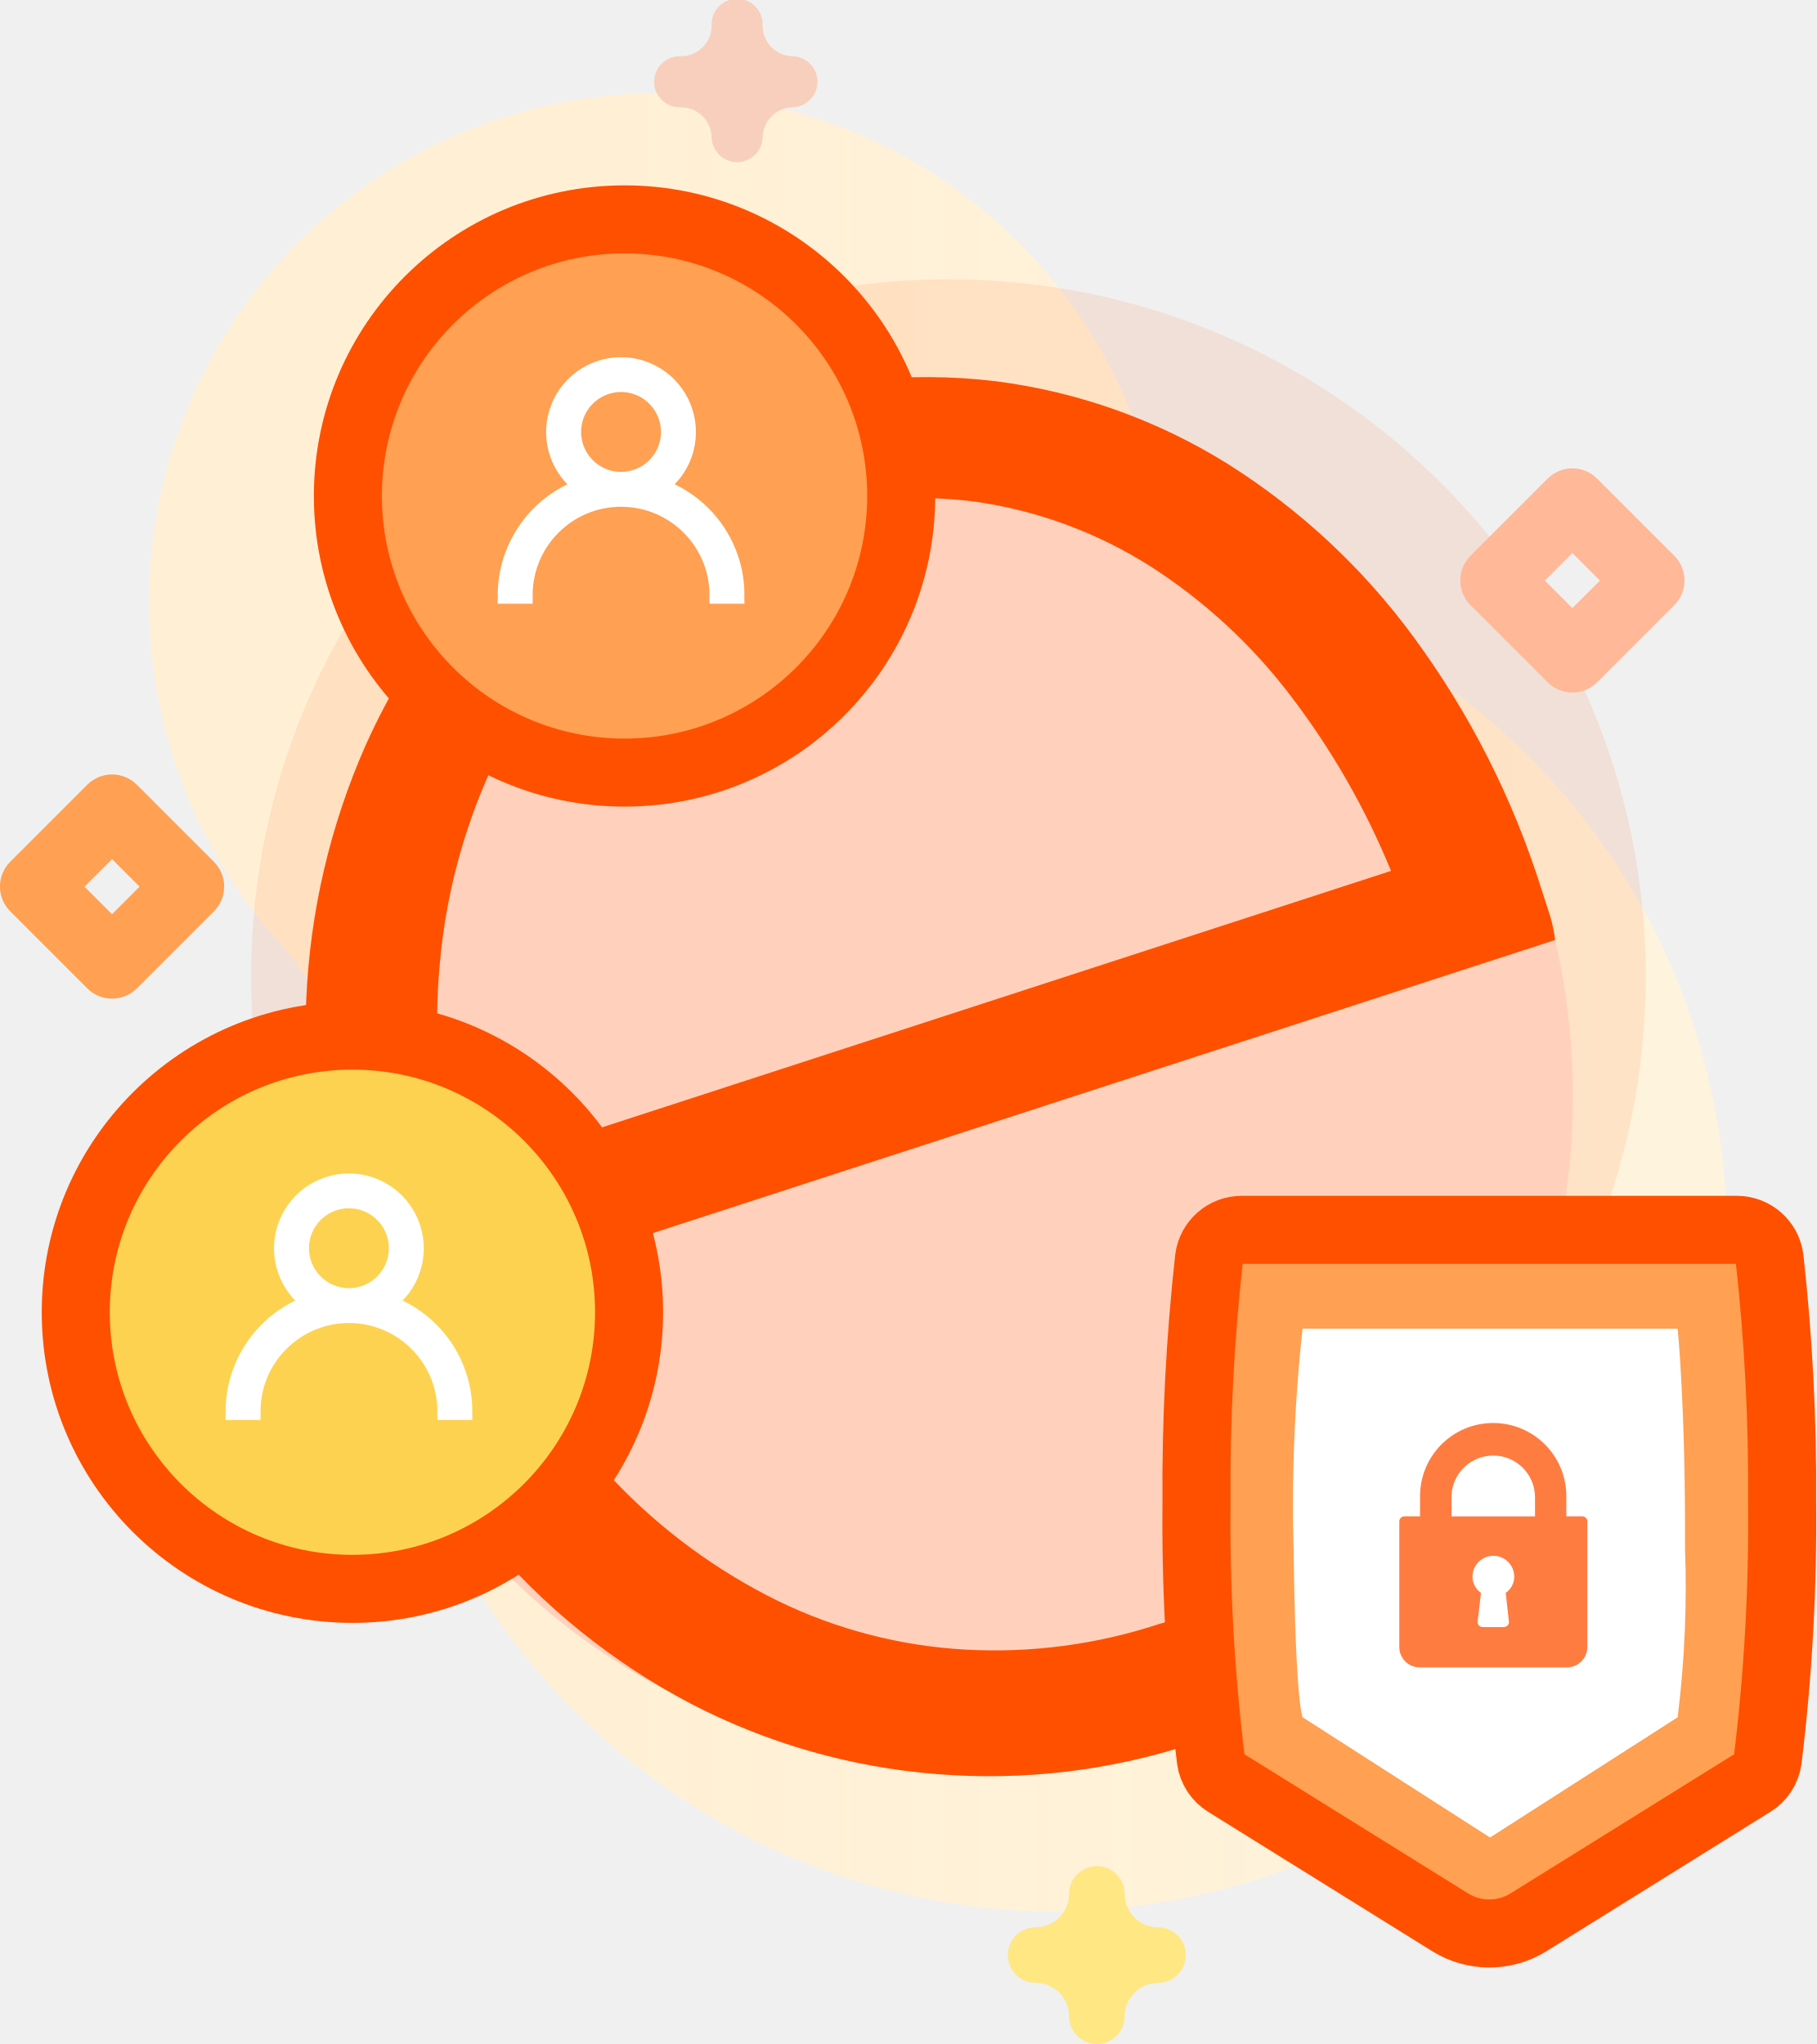
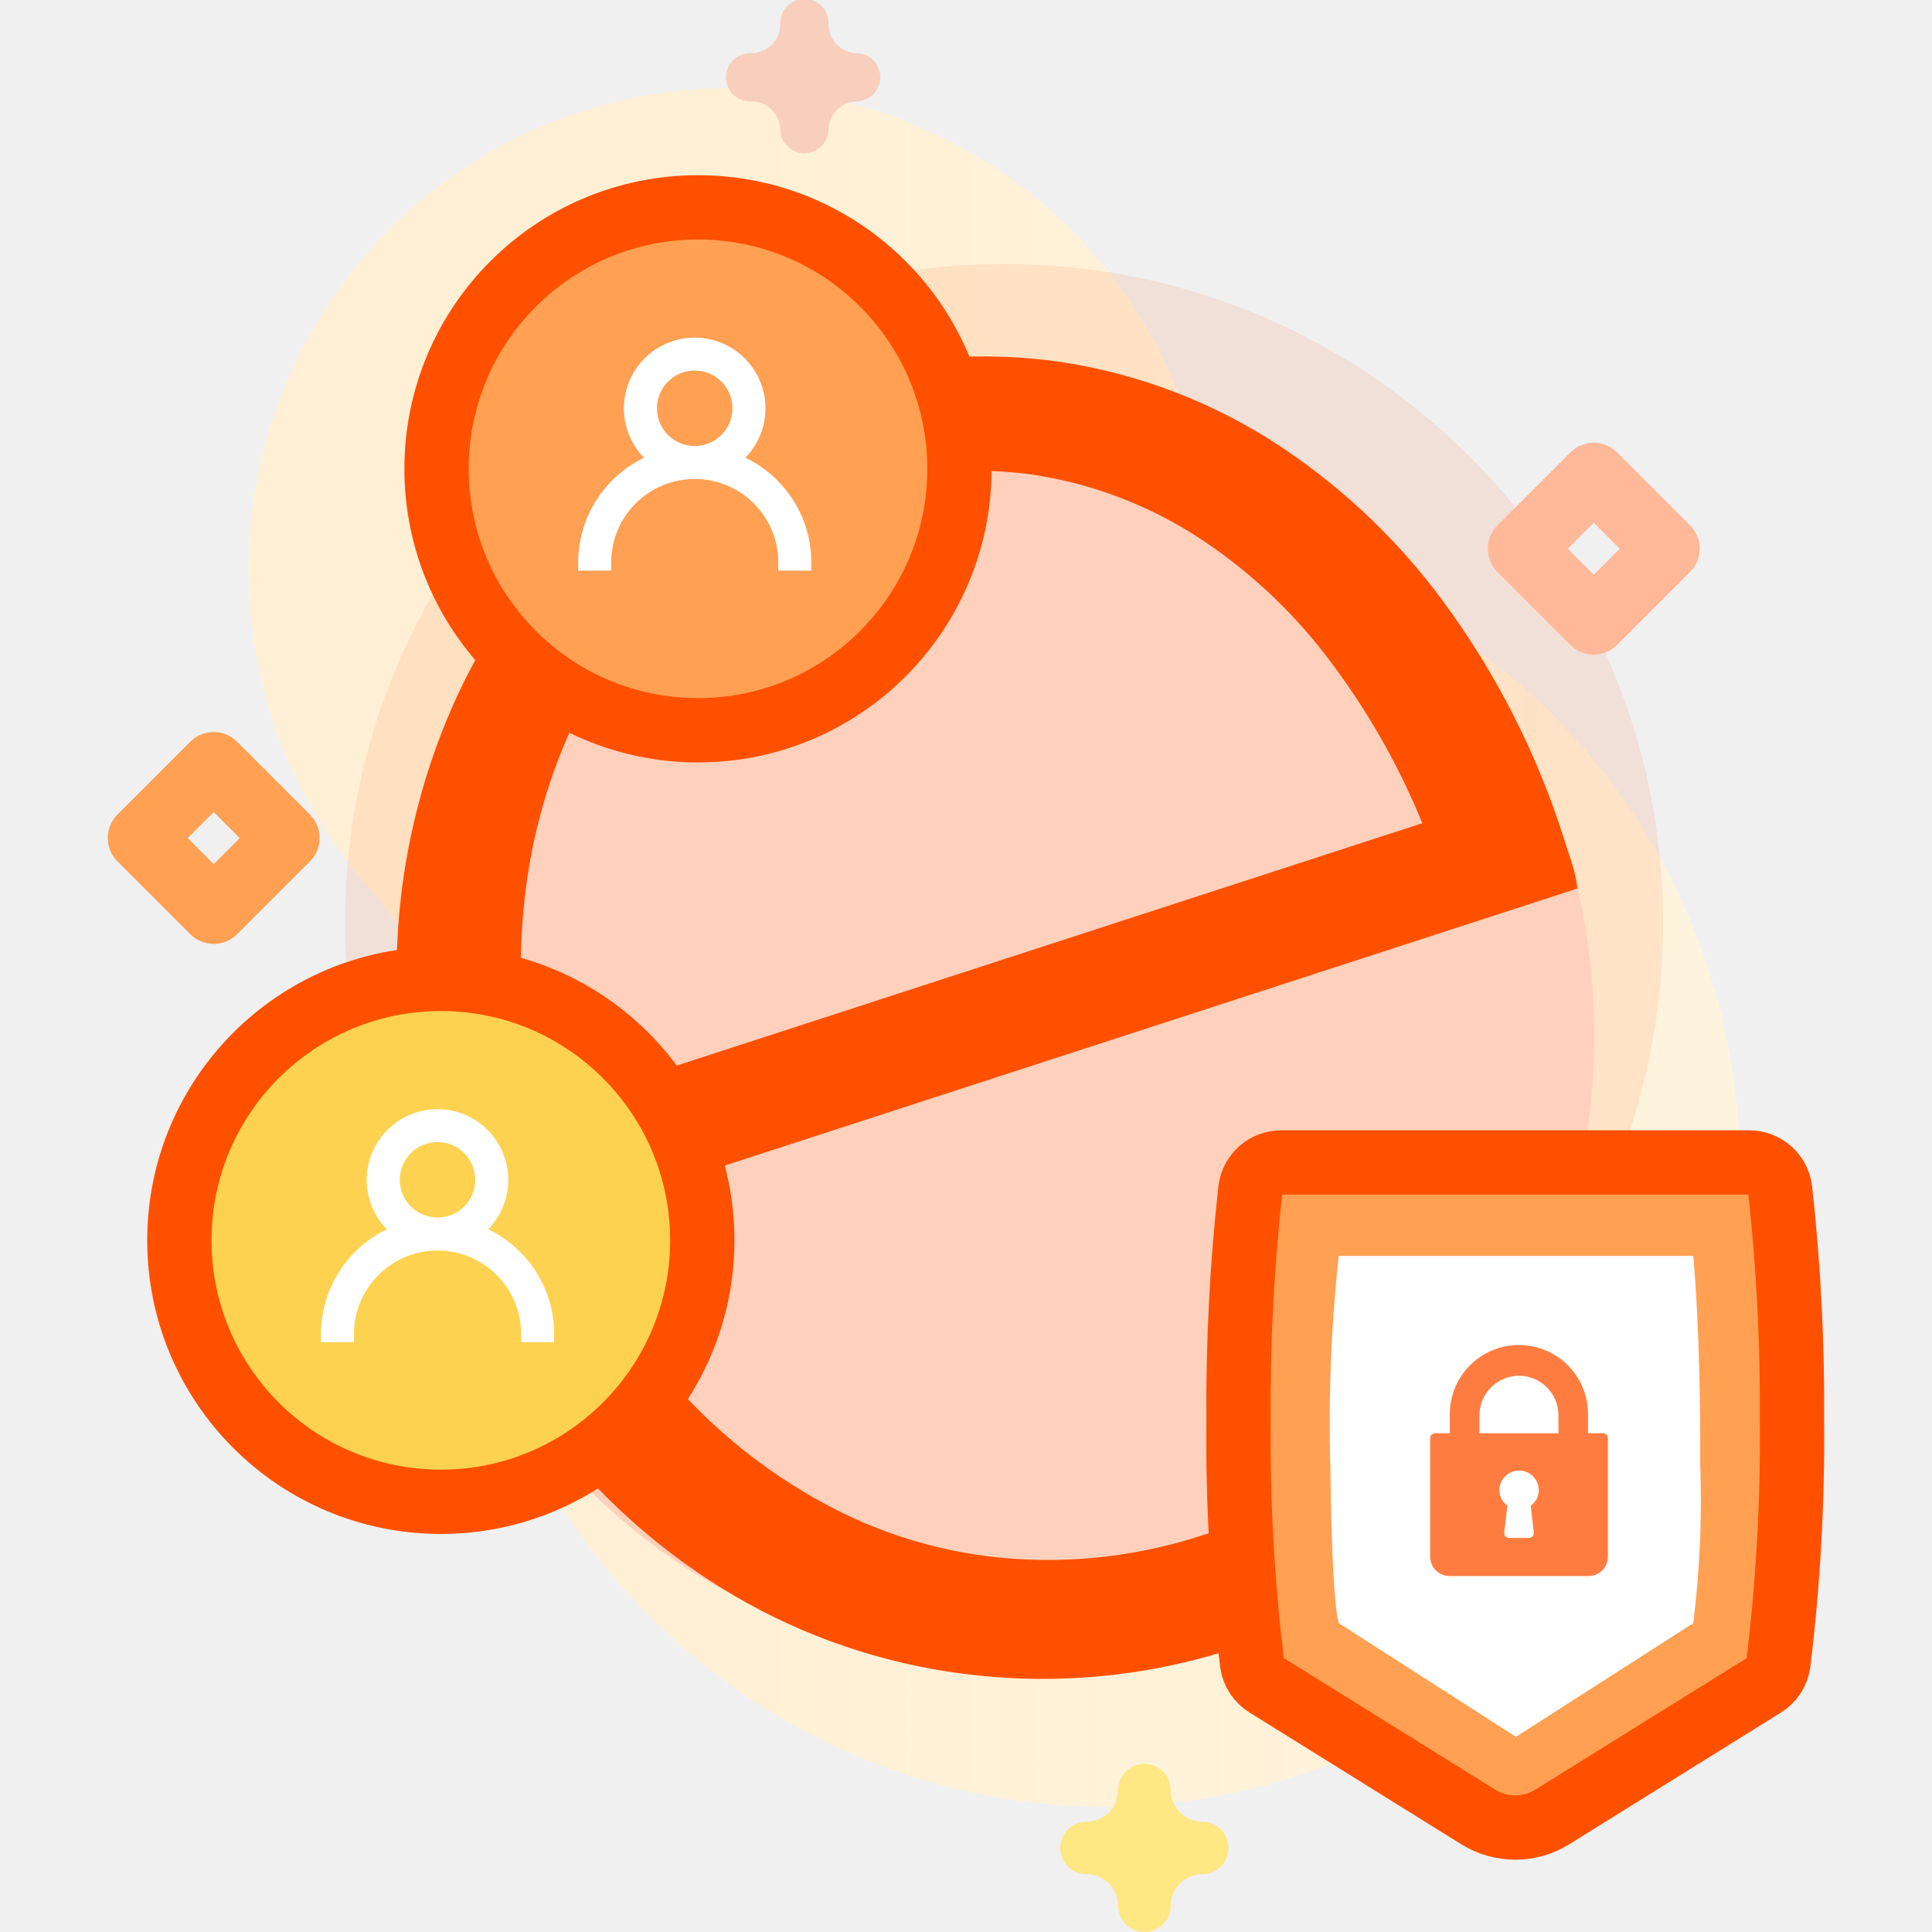
- <svg xmlns="http://www.w3.org/2000/svg" width="53.393" height="60.098" viewBox="0 0 53.393 60.098">
+ <svg xmlns="http://www.w3.org/2000/svg" id="expert-idp-illustration" class="icon" width="100" height="100" viewBox="0 0 53.393 60.098">
  <defs>
    <linearGradient id="linear-gradient" x1="0.292" y1="0.5" x2="2.192" y2="0.5" gradientUnits="objectBoundingBox">
      <stop offset="0" stop-color="#fff0d5" />
      <stop offset="0.001" stop-color="#fff0d5" />
      <stop offset="0.557" stop-color="#fff6df" stop-opacity="0.902" />
      <stop offset="1" stop-color="#ff5000" stop-opacity="0.251" />
    </linearGradient>
  </defs>
-   <g id="expert-idp-illustration" transform="translate(-571.619 -136.789)">
-     <path id="Path_174" d="M62.757,9.343a14.974,14.974,0,1,0-25.052,15.61,11.366,11.366,0,0,1,2.823,7.968q-.02.582-.005,1.172a20.17,20.17,0,0,0,19.9,19.4,19.9,19.9,0,0,0,8.222-38.011A11.489,11.489,0,0,1,62.76,9.343Z" transform="translate(542.083 139.503)" fill="url(#linear-gradient)" />
-     <path id="Path_101" data-name="Path 101" d="M20.5,0A20.5,20.5,0,1,1,0,20.5,20.5,20.5,0,0,1,20.5,0Z" transform="translate(579 145)" fill="#ff5000" opacity="0.1" />
-     <path id="Path_100" data-name="Path 100" d="M18.533,0C28.769,0,37.066,8.7,37.066,19.421s-8.3,19.421-18.533,19.421S0,30.147,0,19.421,8.3,0,18.533,0Z" transform="translate(580.792 149.601)" fill="#ffd1bc" />
-     <path id="Path_98" data-name="Path 98" d="M4.04,22.3H36.9a4.674,4.674,0,0,0,.078-.7v-.855a25.3,25.3,0,0,0-1.282-8.2,20,20,0,0,0-3.651-6.564,16.962,16.962,0,0,0-5.71-4.389A17.3,17.3,0,0,0,18.8,0a17.089,17.089,0,0,0-7.458,1.631A18.888,18.888,0,0,0,5.4,6.059a20.686,20.686,0,0,0-3.962,6.564A22.367,22.367,0,0,0,0,20.664v.155a22.168,22.168,0,0,0,1.557,8.467A19.866,19.866,0,0,0,5.8,35.812a18.869,18.869,0,0,0,6.229,4.195,19.146,19.146,0,0,0,7.436,1.476A19.455,19.455,0,0,0,29,39.347a27.622,27.622,0,0,0,6.885-5.4l-2.641-2.331a23.333,23.333,0,0,1-5.725,4.428,16.142,16.142,0,0,1-7.906,1.787,15.466,15.466,0,0,1-5.647-1.043,14.427,14.427,0,0,1-4.79-3.053,17.021,17.021,0,0,1-3.5-4.87A17.264,17.264,0,0,1,4.04,22.3Zm0-3.418a18.3,18.3,0,0,1,1.48-6.1A17.453,17.453,0,0,1,8.674,7.885a13.83,13.83,0,0,1,4.479-3.224A13.238,13.238,0,0,1,18.683,3.5a13.28,13.28,0,0,1,6,1.282A13.044,13.044,0,0,1,29,8.2,16.08,16.08,0,0,1,31.73,13.09a22.525,22.525,0,0,1,1.208,5.787Z" transform="matrix(0.951, -0.309, 0.309, 0.951, 575.354, 154.621)" fill="#ff5000" />
-     <path id="Ellipse_9" d="M8.133,0A8.133,8.133,0,1,1,0,8.133,8.133,8.133,0,0,1,8.133,0Z" transform="translate(581.846 143.239)" fill="#ffa052" stroke="#ff5000" stroke-width="2" />
-     <path id="Path_101-2" d="M5.763,4.365a3.363,3.363,0,0,0-1.283-.8,1.952,1.952,0,1,0-2.209,0A3.381,3.381,0,0,0,0,6.752H.527a2.85,2.85,0,1,1,5.7,0h.527a3.354,3.354,0,0,0-.991-2.387ZM3.376,3.376A1.424,1.424,0,1,1,4.8,1.952,1.424,1.424,0,0,1,3.376,3.376Z" transform="translate(586.5 147.537)" fill="#fff" stroke="#fff" stroke-width="0.5" />
-     <path id="Path_169" d="M221.352,55.111l-2.265-2.265a1.029,1.029,0,0,0-1.457,0l-2.265,2.265a1.03,1.03,0,0,0,0,1.457l2.265,2.265a1.03,1.03,0,0,0,1.457,0l2.265-2.265a1.03,1.03,0,0,0,0-1.457Zm-2.994,1.542-.81-.81.81-.81.81.81Z" transform="translate(356.555 107.016)" fill="#ffa052" />
-     <path id="Path_172" d="M160.462,36.914a.9.9,0,0,1-.9-.9.751.751,0,1,0-1.5,0,.9.9,0,0,1-.9.9.751.751,0,1,0,0,1.5.9.9,0,0,1,.9.9.751.751,0,0,0,1.5,0,.9.9,0,0,1,.9-.9.751.751,0,0,0,0-1.5Z" transform="translate(434.476 101.529)" fill="#f8cfbc" />
-     <path id="Path_173" d="M343.5,55.111l-2.265-2.265a1.029,1.029,0,0,0-1.457,0l-2.265,2.265a1.03,1.03,0,0,0,0,1.457l2.265,2.265a1.03,1.03,0,0,0,1.457,0l2.265-2.265a1.03,1.03,0,0,0,0-1.457Zm-2.994,1.542-.81-.81.81-.81.81.81Z" transform="translate(277.337 98.016)" fill="#ffb898" />
-     <path id="Path_178" d="M93.28,450.434a.816.816,0,0,1-.816-.816.984.984,0,0,0-.983-.982.816.816,0,1,1,0-1.633.984.984,0,0,0,.983-.982.816.816,0,1,1,1.633,0,.984.984,0,0,0,.982.982.816.816,0,0,1,0,1.633.984.984,0,0,0-.982.982.816.816,0,0,1-.817.816Z" transform="translate(510.583 -253.547)" fill="#ffe783" />
-     <path id="Path_89" d="M295.41,253.116a.967.967,0,0,0,.447-.683,57.456,57.456,0,0,0,.422-7.565,60.514,60.514,0,0,0-.368-7.169.968.968,0,0,0-.961-.844H280.393a.968.968,0,0,0-.961.844,60.509,60.509,0,0,0-.368,7.169,57.461,57.461,0,0,0,.422,7.565.967.967,0,0,0,.447.683l6.589,4.1a2.182,2.182,0,0,0,2.3,0Z" transform="translate(327.729 -63.906)" fill="#ffa052" stroke="#ff5000" stroke-width="2" />
-     <path id="Path_99" d="M55.659,67.206A48.042,48.042,0,0,0,55.4,73.84c.054,4.411.262,4.791.262,4.791l5.509,3.535,5.516-3.535a31.115,31.115,0,0,0,.216-4.989c.017-4.168-.216-6.436-.216-6.436Z" transform="translate(554.251 108.65)" fill="#fff" />
-     <path id="Path_100-2" data-name="Path_100" d="M69.37,2.661h-.46V2.067a2.149,2.149,0,0,0-4.3,0v.594h-.46A.151.151,0,0,0,64,2.809v3.7a.6.6,0,0,0,.614.594h4.3a.6.6,0,0,0,.614-.594v-3.7a.151.151,0,0,0-.154-.148ZM67.222,5.753a.145.145,0,0,1-.038.115.156.156,0,0,1-.115.049h-.614a.156.156,0,0,1-.115-.049.145.145,0,0,1-.038-.115l.1-.841a.579.579,0,0,1-.251-.476.614.614,0,0,1,1.228,0,.579.579,0,0,1-.251.476Zm.768-3.091H65.534V2.067a1.228,1.228,0,0,1,2.455,0Z" transform="translate(548.755 178.711)" fill="#ff7c41" />
-     <path id="Ellipse_9-2" data-name="Ellipse_9" d="M8.133,0A8.133,8.133,0,1,1,0,8.133,8.133,8.133,0,0,1,8.133,0Z" transform="translate(573.846 167.239)" fill="#fdd250" stroke="#ff5000" stroke-width="2" />
-     <path id="Path_101-2-2" data-name="Path_101-2" d="M5.763,4.365a3.363,3.363,0,0,0-1.283-.8,1.952,1.952,0,1,0-2.209,0A3.381,3.381,0,0,0,0,6.752H.527a2.85,2.85,0,1,1,5.7,0h.527a3.354,3.354,0,0,0-.991-2.387ZM3.376,3.376A1.424,1.424,0,1,1,4.8,1.952,1.424,1.424,0,0,1,3.376,3.376Z" transform="translate(578.5 171.537)" fill="#fff" stroke="#fff" stroke-width="0.5" />
+   <g transform="translate(-571.619 -136.789)">
+     <path d="M62.757,9.343a14.974,14.974,0,1,0-25.052,15.61,11.366,11.366,0,0,1,2.823,7.968q-.02.582-.005,1.172a20.17,20.17,0,0,0,19.9,19.4,19.9,19.9,0,0,0,8.222-38.011A11.489,11.489,0,0,1,62.76,9.343Z" transform="translate(542.083 139.503)" fill="url(#linear-gradient)" />
+     <path d="M20.5,0A20.5,20.5,0,1,1,0,20.5,20.5,20.5,0,0,1,20.5,0Z" transform="translate(579 145)" fill="#ff5000" opacity="0.1" />
+     <path d="M18.533,0C28.769,0,37.066,8.7,37.066,19.421s-8.3,19.421-18.533,19.421S0,30.147,0,19.421,8.3,0,18.533,0Z" transform="translate(580.792 149.601)" fill="#ffd1bc" />
+     <path d="M4.04,22.3H36.9a4.674,4.674,0,0,0,.078-.7v-.855a25.3,25.3,0,0,0-1.282-8.2,20,20,0,0,0-3.651-6.564,16.962,16.962,0,0,0-5.71-4.389A17.3,17.3,0,0,0,18.8,0a17.089,17.089,0,0,0-7.458,1.631A18.888,18.888,0,0,0,5.4,6.059a20.686,20.686,0,0,0-3.962,6.564A22.367,22.367,0,0,0,0,20.664v.155a22.168,22.168,0,0,0,1.557,8.467A19.866,19.866,0,0,0,5.8,35.812a18.869,18.869,0,0,0,6.229,4.195,19.146,19.146,0,0,0,7.436,1.476A19.455,19.455,0,0,0,29,39.347a27.622,27.622,0,0,0,6.885-5.4l-2.641-2.331a23.333,23.333,0,0,1-5.725,4.428,16.142,16.142,0,0,1-7.906,1.787,15.466,15.466,0,0,1-5.647-1.043,14.427,14.427,0,0,1-4.79-3.053,17.021,17.021,0,0,1-3.5-4.87A17.264,17.264,0,0,1,4.04,22.3Zm0-3.418a18.3,18.3,0,0,1,1.48-6.1A17.453,17.453,0,0,1,8.674,7.885a13.83,13.83,0,0,1,4.479-3.224A13.238,13.238,0,0,1,18.683,3.5a13.28,13.28,0,0,1,6,1.282A13.044,13.044,0,0,1,29,8.2,16.08,16.08,0,0,1,31.73,13.09a22.525,22.525,0,0,1,1.208,5.787Z" transform="matrix(0.951, -0.309, 0.309, 0.951, 575.354, 154.621)" fill="#ff5000" />
+     <path d="M8.133,0A8.133,8.133,0,1,1,0,8.133,8.133,8.133,0,0,1,8.133,0Z" transform="translate(581.846 143.239)" fill="#ffa052" stroke="#ff5000" stroke-width="2" />
+     <path d="M5.763,4.365a3.363,3.363,0,0,0-1.283-.8,1.952,1.952,0,1,0-2.209,0A3.381,3.381,0,0,0,0,6.752H.527a2.85,2.85,0,1,1,5.7,0h.527a3.354,3.354,0,0,0-.991-2.387ZM3.376,3.376A1.424,1.424,0,1,1,4.8,1.952,1.424,1.424,0,0,1,3.376,3.376Z" transform="translate(586.5 147.537)" fill="#fff" stroke="#fff" stroke-width="0.5" />
+     <path d="M221.352,55.111l-2.265-2.265a1.029,1.029,0,0,0-1.457,0l-2.265,2.265a1.03,1.03,0,0,0,0,1.457l2.265,2.265a1.03,1.03,0,0,0,1.457,0l2.265-2.265a1.03,1.03,0,0,0,0-1.457Zm-2.994,1.542-.81-.81.81-.81.81.81Z" transform="translate(356.555 107.016)" fill="#ffa052" />
+     <path d="M160.462,36.914a.9.9,0,0,1-.9-.9.751.751,0,1,0-1.5,0,.9.9,0,0,1-.9.9.751.751,0,1,0,0,1.5.9.9,0,0,1,.9.9.751.751,0,0,0,1.5,0,.9.9,0,0,1,.9-.9.751.751,0,0,0,0-1.5Z" transform="translate(434.476 101.529)" fill="#f8cfbc" />
+     <path d="M343.5,55.111l-2.265-2.265a1.029,1.029,0,0,0-1.457,0l-2.265,2.265a1.03,1.03,0,0,0,0,1.457l2.265,2.265a1.03,1.03,0,0,0,1.457,0l2.265-2.265a1.03,1.03,0,0,0,0-1.457Zm-2.994,1.542-.81-.81.81-.81.81.81Z" transform="translate(277.337 98.016)" fill="#ffb898" />
+     <path d="M93.28,450.434a.816.816,0,0,1-.816-.816.984.984,0,0,0-.983-.982.816.816,0,1,1,0-1.633.984.984,0,0,0,.983-.982.816.816,0,1,1,1.633,0,.984.984,0,0,0,.982.982.816.816,0,0,1,0,1.633.984.984,0,0,0-.982.982.816.816,0,0,1-.817.816Z" transform="translate(510.583 -253.547)" fill="#ffe783" />
+     <path d="M295.41,253.116a.967.967,0,0,0,.447-.683,57.456,57.456,0,0,0,.422-7.565,60.514,60.514,0,0,0-.368-7.169.968.968,0,0,0-.961-.844H280.393a.968.968,0,0,0-.961.844,60.509,60.509,0,0,0-.368,7.169,57.461,57.461,0,0,0,.422,7.565.967.967,0,0,0,.447.683l6.589,4.1a2.182,2.182,0,0,0,2.3,0Z" transform="translate(327.729 -63.906)" fill="#ffa052" stroke="#ff5000" stroke-width="2" />
+     <path d="M55.659,67.206A48.042,48.042,0,0,0,55.4,73.84c.054,4.411.262,4.791.262,4.791l5.509,3.535,5.516-3.535a31.115,31.115,0,0,0,.216-4.989c.017-4.168-.216-6.436-.216-6.436Z" transform="translate(554.251 108.65)" fill="#fff" />
+     <path d="M69.37,2.661h-.46V2.067a2.149,2.149,0,0,0-4.3,0v.594h-.46A.151.151,0,0,0,64,2.809v3.7a.6.6,0,0,0,.614.594h4.3a.6.6,0,0,0,.614-.594v-3.7a.151.151,0,0,0-.154-.148ZM67.222,5.753a.145.145,0,0,1-.038.115.156.156,0,0,1-.115.049h-.614a.156.156,0,0,1-.115-.049.145.145,0,0,1-.038-.115l.1-.841a.579.579,0,0,1-.251-.476.614.614,0,0,1,1.228,0,.579.579,0,0,1-.251.476Zm.768-3.091H65.534V2.067a1.228,1.228,0,0,1,2.455,0Z" transform="translate(548.755 178.711)" fill="#ff7c41" />
+     <path d="M8.133,0A8.133,8.133,0,1,1,0,8.133,8.133,8.133,0,0,1,8.133,0Z" transform="translate(573.846 167.239)" fill="#fdd250" stroke="#ff5000" stroke-width="2" />
+     <path d="M5.763,4.365a3.363,3.363,0,0,0-1.283-.8,1.952,1.952,0,1,0-2.209,0A3.381,3.381,0,0,0,0,6.752H.527a2.85,2.85,0,1,1,5.7,0h.527a3.354,3.354,0,0,0-.991-2.387ZM3.376,3.376A1.424,1.424,0,1,1,4.8,1.952,1.424,1.424,0,0,1,3.376,3.376Z" transform="translate(578.5 171.537)" fill="#fff" stroke="#fff" stroke-width="0.5" />
  </g>
</svg>
